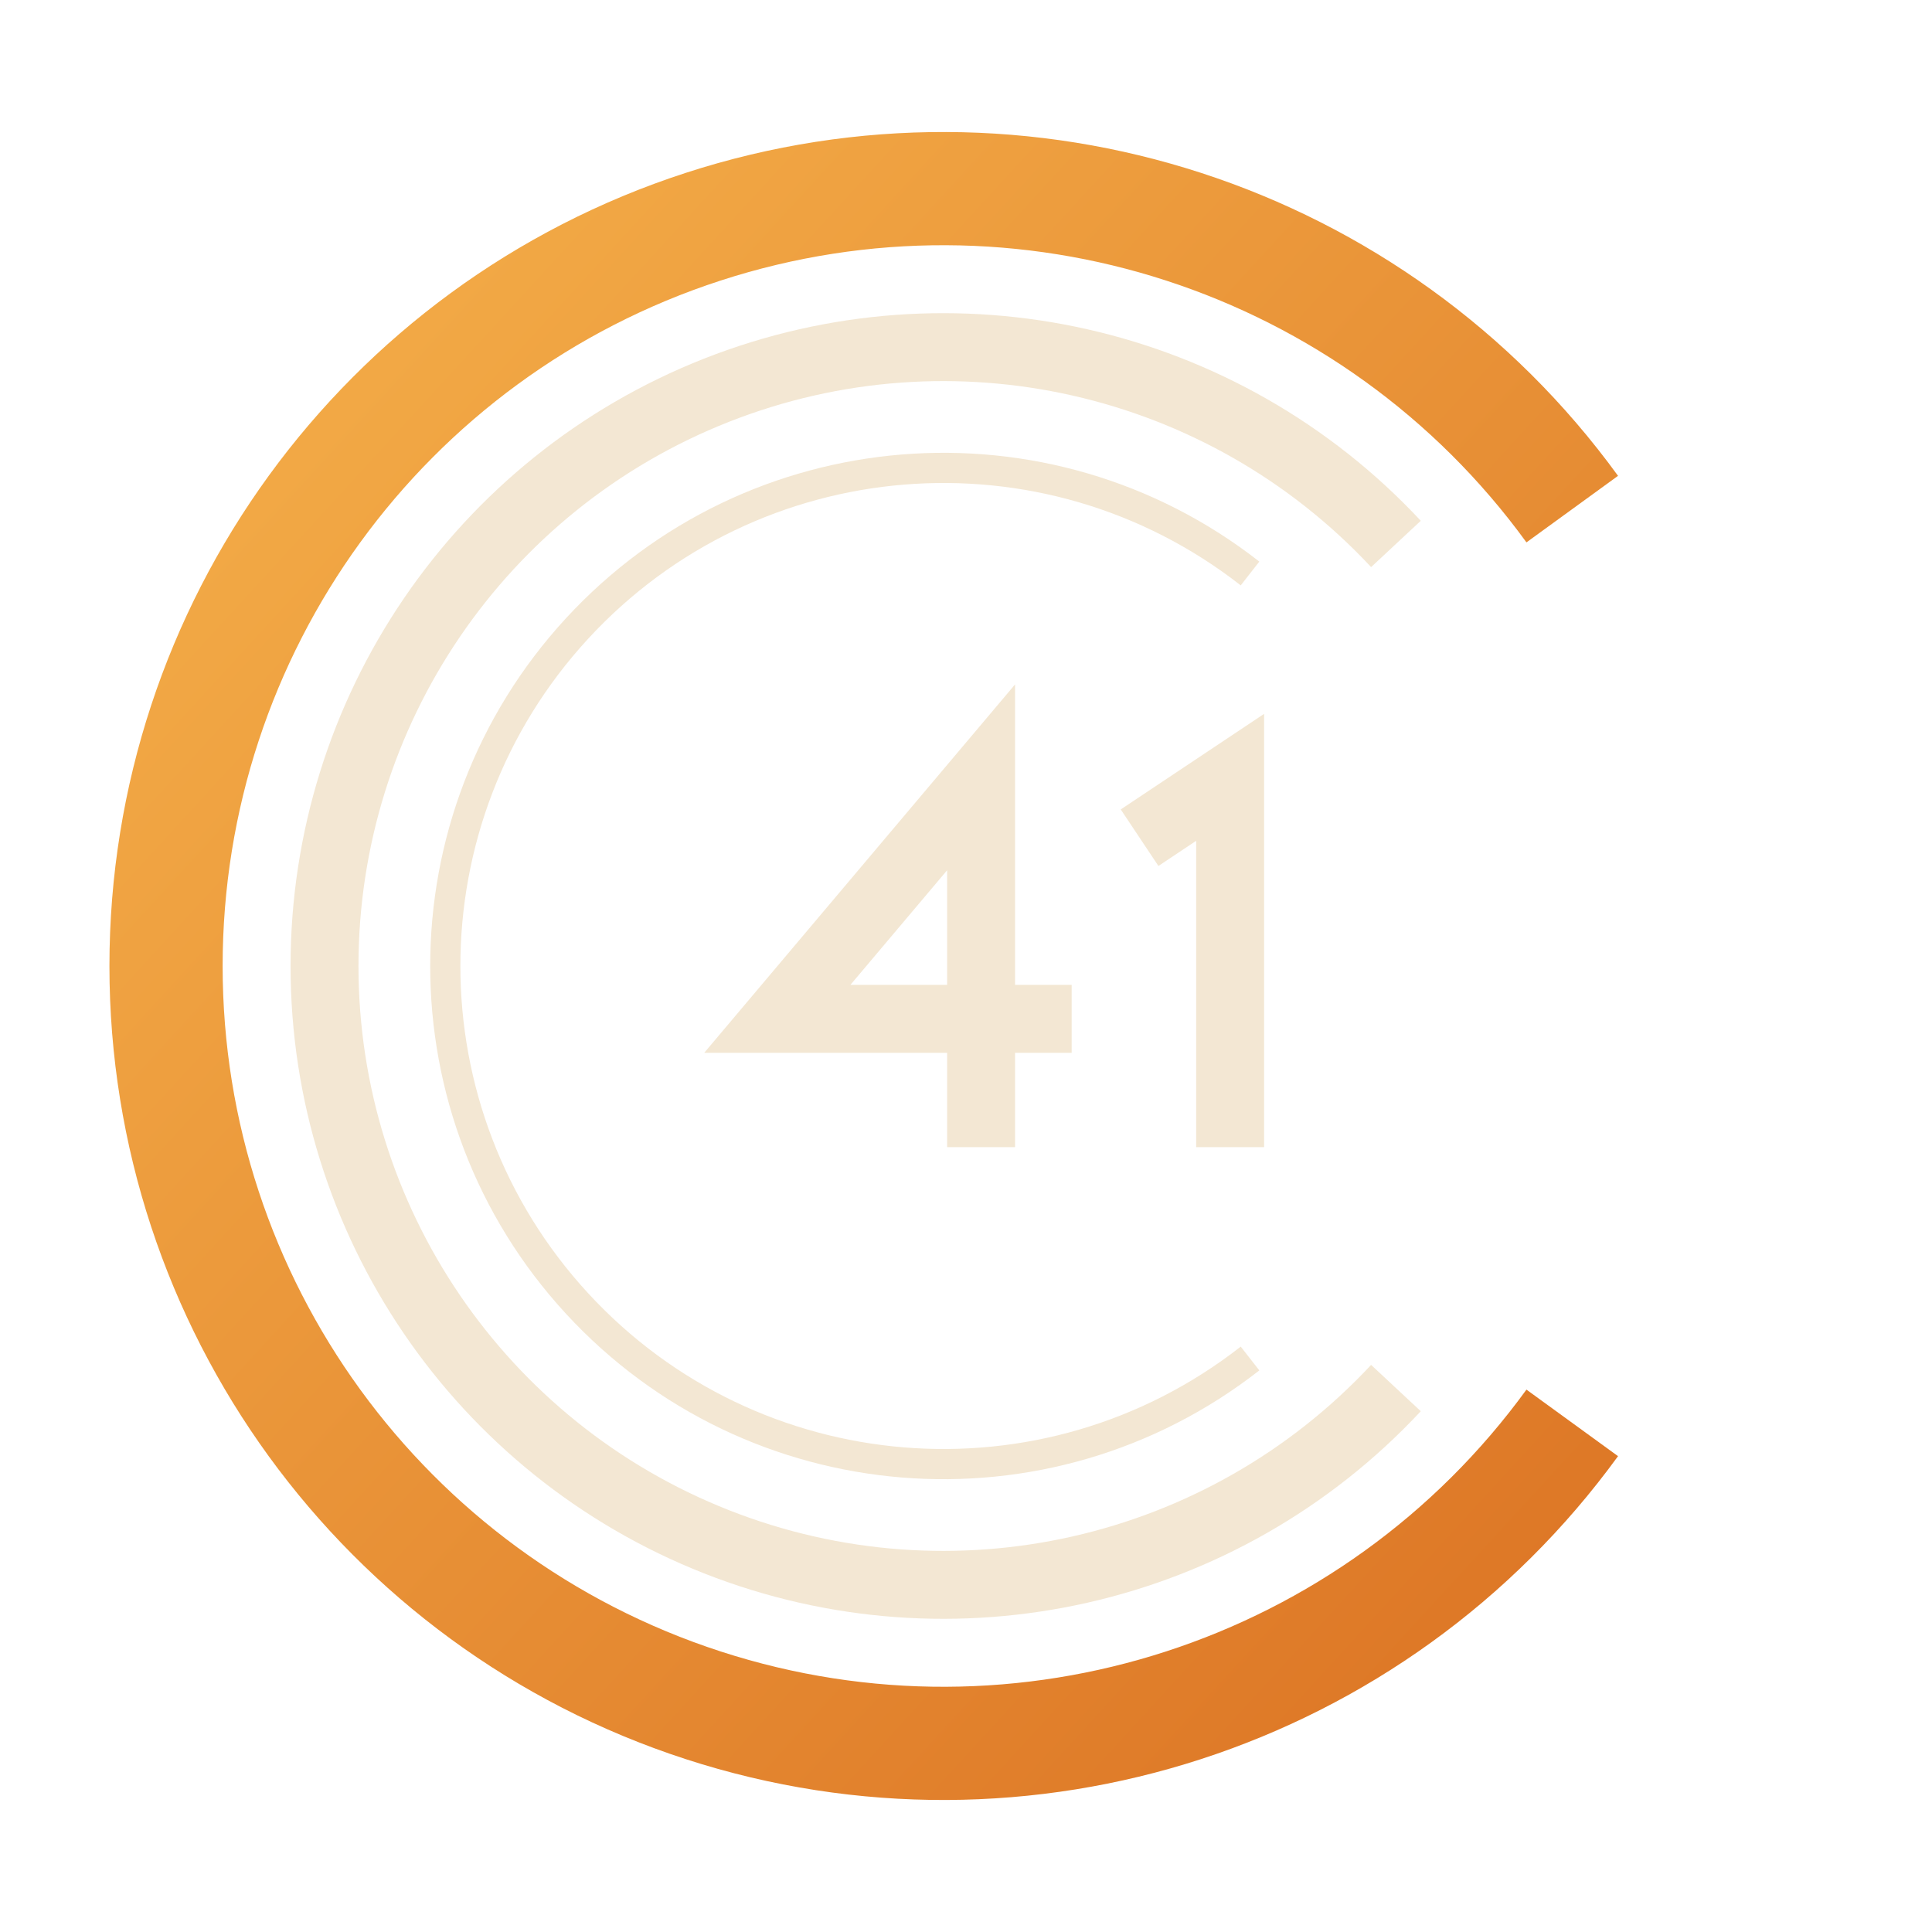
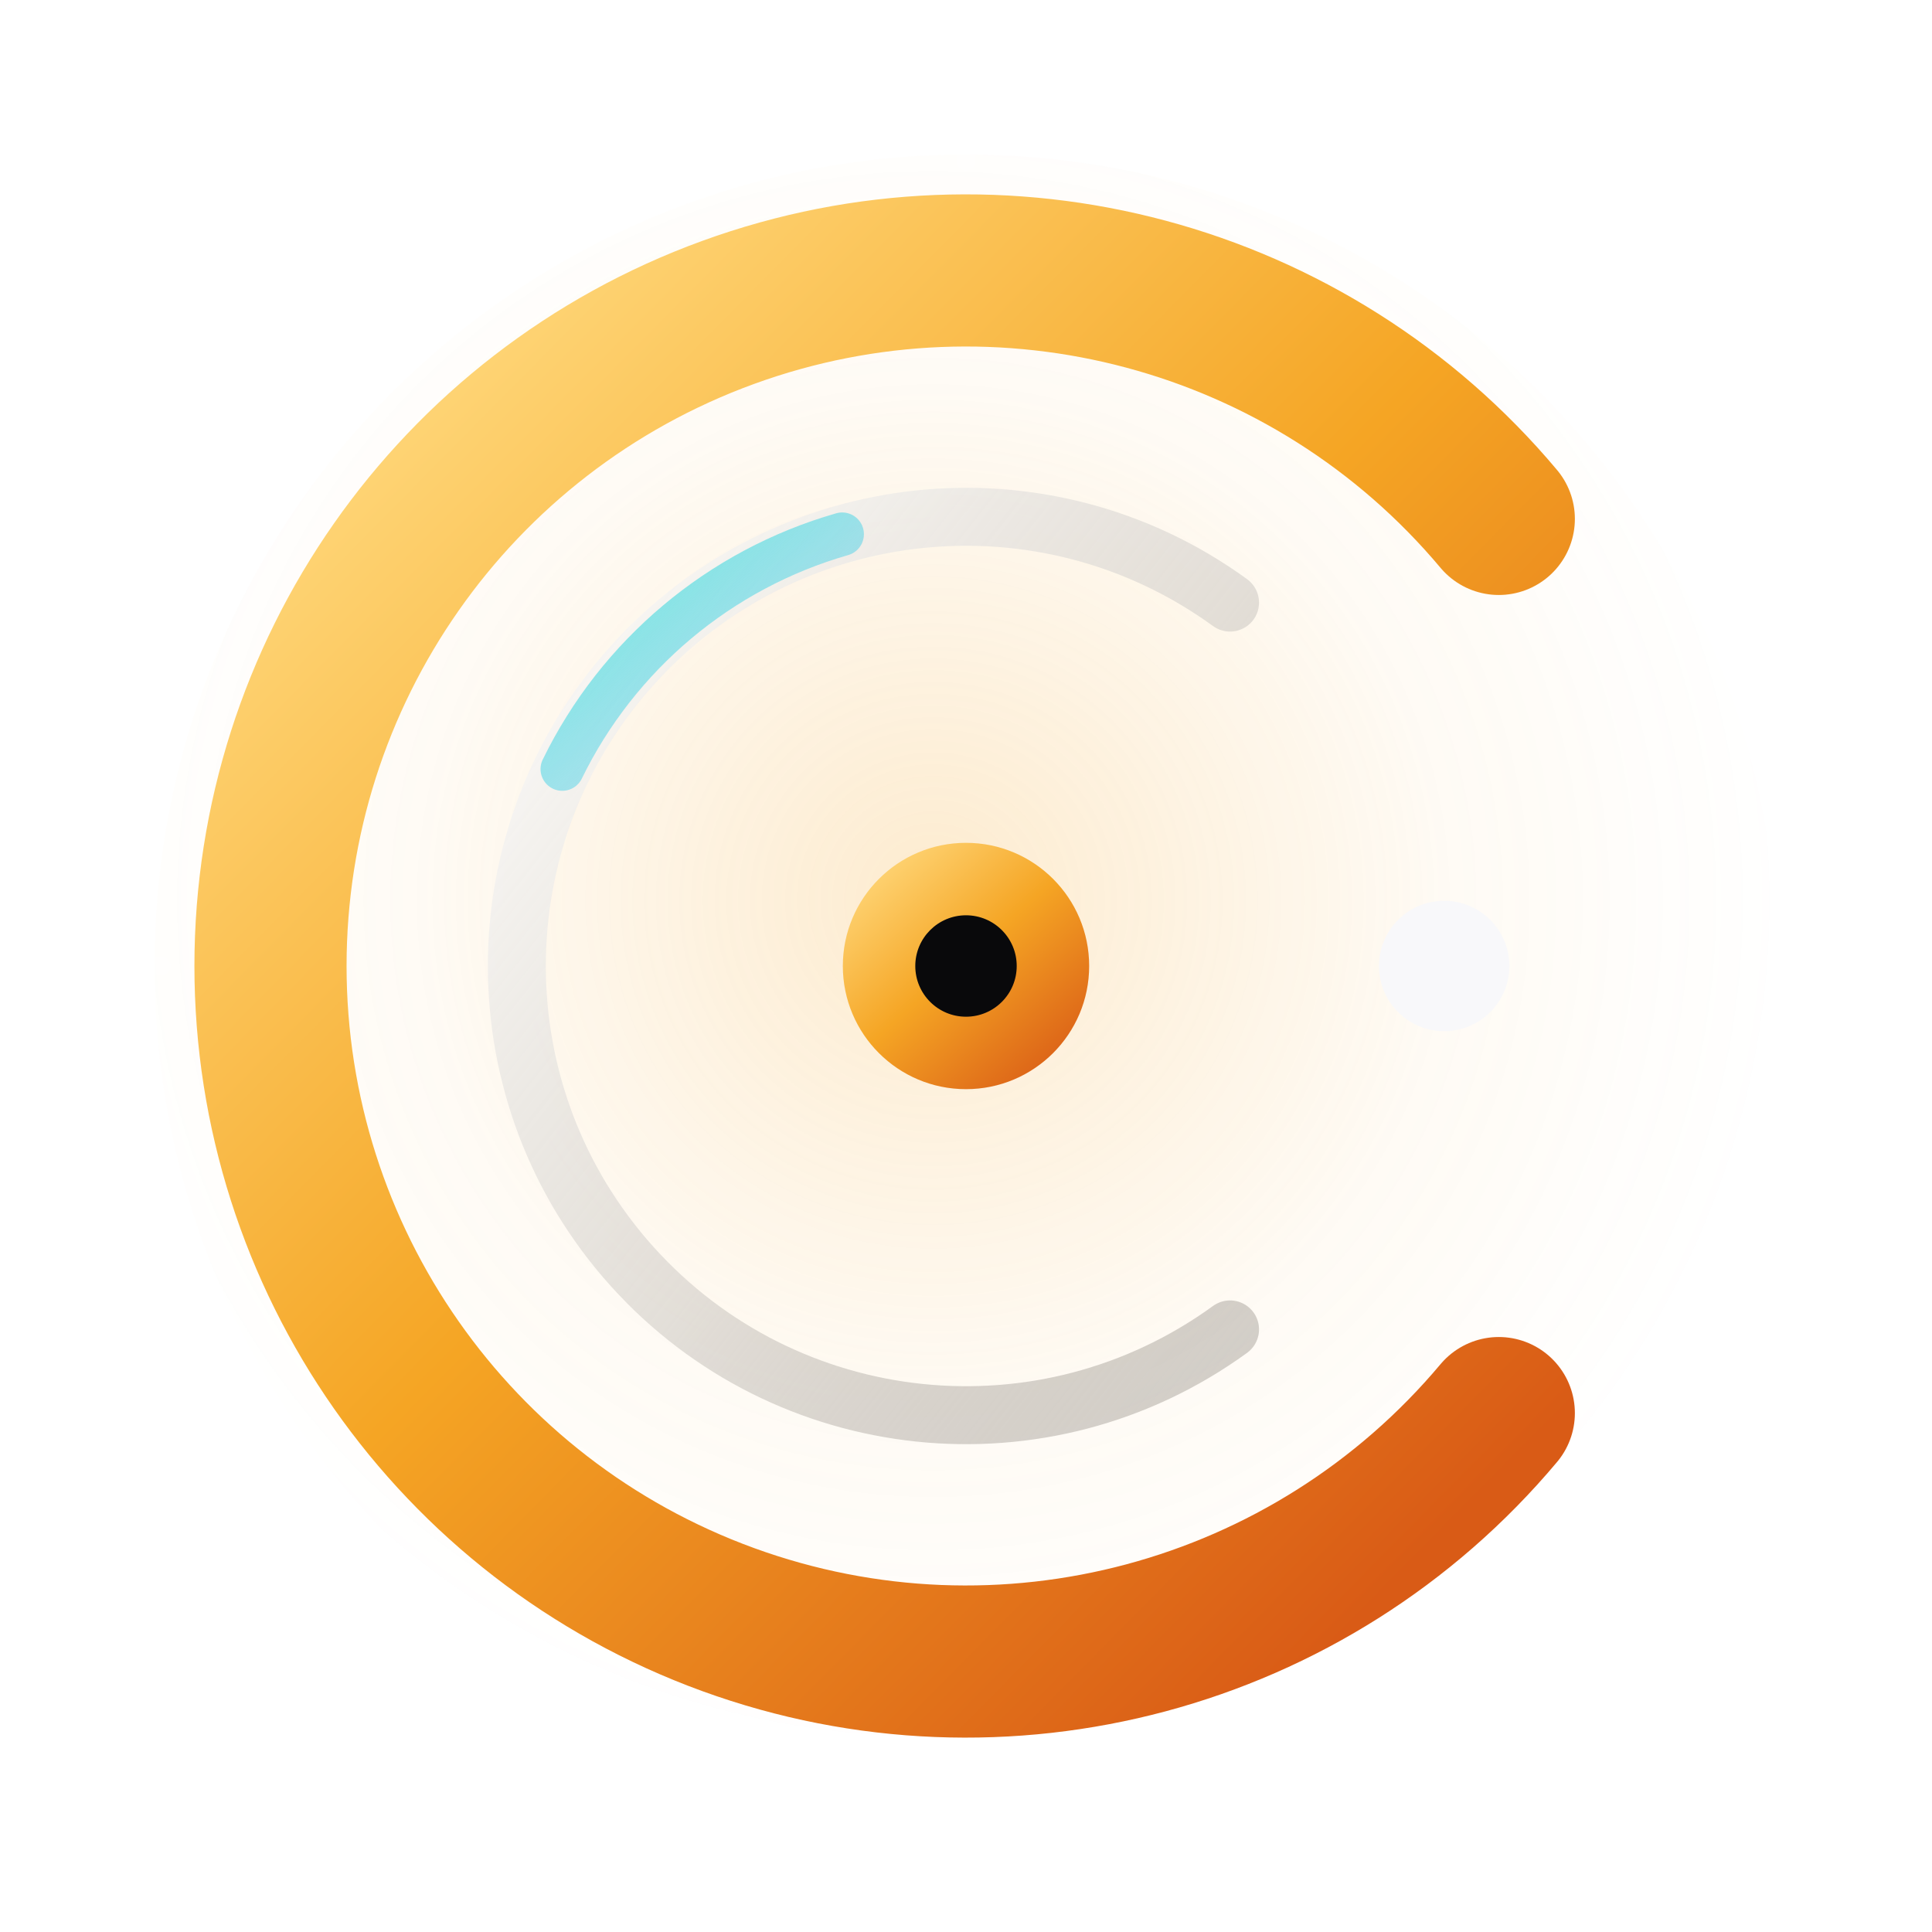
<svg xmlns="http://www.w3.org/2000/svg" viewBox="0 0 512 512" width="512" height="512">
  <defs>
-     <linearGradient id="c41-amber" x1="0" y1="0" x2="1" y2="1">
-       <stop offset="0" stop-color="#f5b04a" />
-       <stop offset="1" stop-color="#dc7424" />
+     <linearGradient id="c41-bg-f" x1="0" y1="0" x2="1" y2="1">
+       <stop offset="0%" stop-color="#19191d" />
+       <stop offset="55%" stop-color="#0d0d10" />
+       <stop offset="100%" stop-color="#060608" />
    </linearGradient>
+     <linearGradient id="c41-gold-f" x1="0.1" y1="0.05" x2="0.9" y2="0.95">
+       <stop offset="0%" stop-color="#ffd97d" />
+       <stop offset="48%" stop-color="#f5a524" />
+       <stop offset="100%" stop-color="#d95b16" />
+     </linearGradient>
+     <linearGradient id="c41-glass-f" x1="0" y1="0" x2="1" y2="1">
+       <stop offset="0%" stop-color="#ffffff" stop-opacity="0.92" />
+       <stop offset="55%" stop-color="#d8d4ce" stop-opacity="0.72" />
+       <stop offset="100%" stop-color="#9e9890" stop-opacity="0.45" />
+     </linearGradient>
+     <linearGradient id="c41-coat-f" x1="0" y1="0" x2="1" y2="1">
+       <stop offset="0%" stop-color="#5eead4" stop-opacity="0.9" />
+       <stop offset="100%" stop-color="#38bdf8" stop-opacity="0.15" />
+     </linearGradient>
+     <radialGradient id="c41-glow-f" cx="0.48" cy="0.46" r="0.52">
+       <stop offset="0%" stop-color="#f5a524" stop-opacity="0.22" />
+       <stop offset="60%" stop-color="#f5a524" stop-opacity="0.05" />
+       <stop offset="100%" stop-color="#f5a524" stop-opacity="0" />
+     </radialGradient>
  </defs>
-   <g transform="translate(256 256) scale(1) translate(-256 -256)" fill="none" stroke-linecap="butt">
-     <path d="M416.66 377.08 A206 206 0 1 1 416.66 134.92" stroke="url(#c41-amber)" stroke-width="30" />
-     <path d="M369.94 367.85 A164 164 0 1 1 369.94 144.15" stroke="#f3e7d3" stroke-width="18" />
-     <path d="M331.27 360.02 A132 132 0 1 1 331.27 151.98" stroke="#f3e7d3" stroke-width="8" />
-     <g stroke="#f3e7d3" stroke-width="18" stroke-linejoin="miter" stroke-miterlimit="10">
-       <path d="M260 304 V206 L206 270 H284" stroke-linecap="butt" />
-       <path d="M302 222 L326 206 V304" stroke-linecap="butt" />
+   <g transform="translate(256 256) scale(0.96) translate(-256 -256)">
+     <circle cx="256" cy="256" r="224" fill="url(#c41-glow-f)" />
+     <circle cx="256" cy="256" r="192" fill="none" stroke="rgba(255,255,255,0.08)" stroke-width="10" />
+     <path d="M403.08 379.42 A192 192 0 1 1 403.08 132.58" fill="none" stroke="url(#c41-gold-f)" stroke-width="42" stroke-linecap="round" />
+     <path d="M328.89 356.32 A124 124 0 1 1 328.89 155.68" fill="none" stroke="url(#c41-glass-f)" stroke-width="16" stroke-linecap="round" />
+     <path d="M144.55 201.64 A124 124 0 0 1 221.82 136.8" fill="none" stroke="url(#c41-coat-f)" stroke-width="12" stroke-linecap="round" />
+     <circle cx="256" cy="256" r="34" fill="url(#c41-gold-f)" />
+     <circle cx="256" cy="256" r="14" fill="#09090b" />
+     <circle cx="388" cy="256" r="18" fill="#f8f8fa" />
+     <g stroke="rgba(255,255,255,0.22)" stroke-width="5" stroke-linecap="round">
+       <line x1="256" y1="16" x2="256" y2="34" />
+       <line x1="256" y1="478" x2="256" y2="496" />
+       <line x1="16" y1="256" x2="34" y2="256" />
    </g>
  </g>
</svg>
